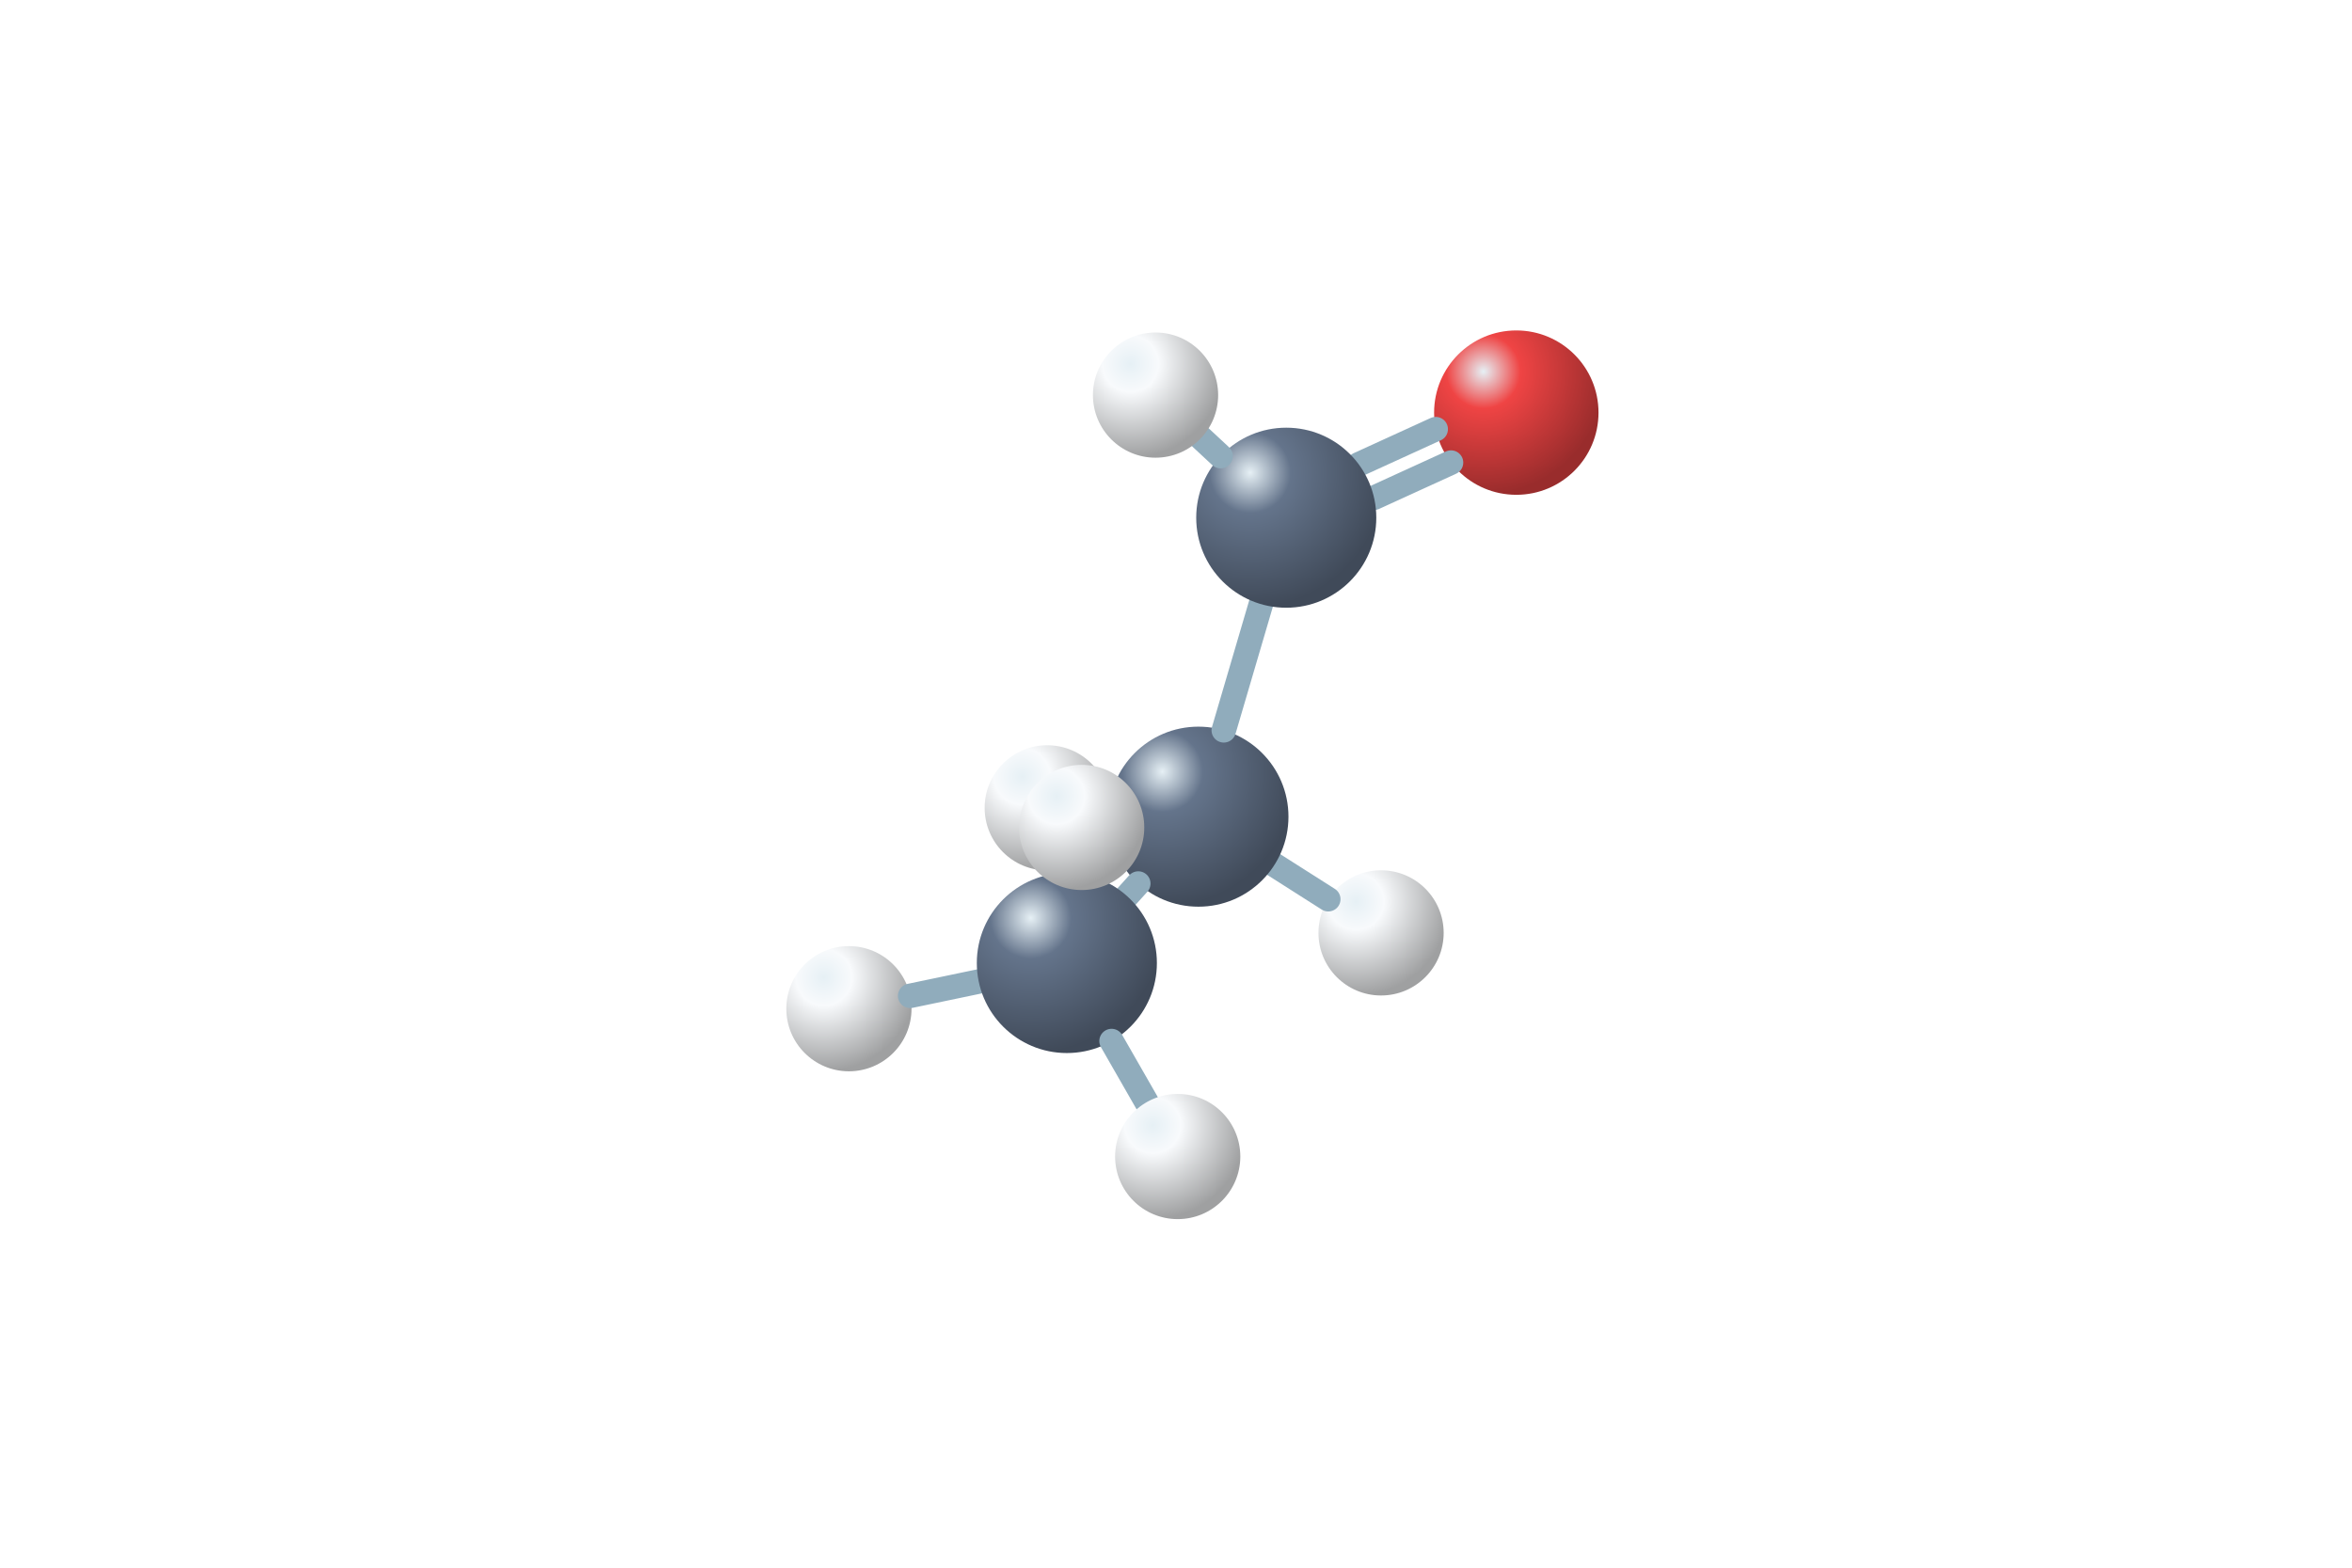
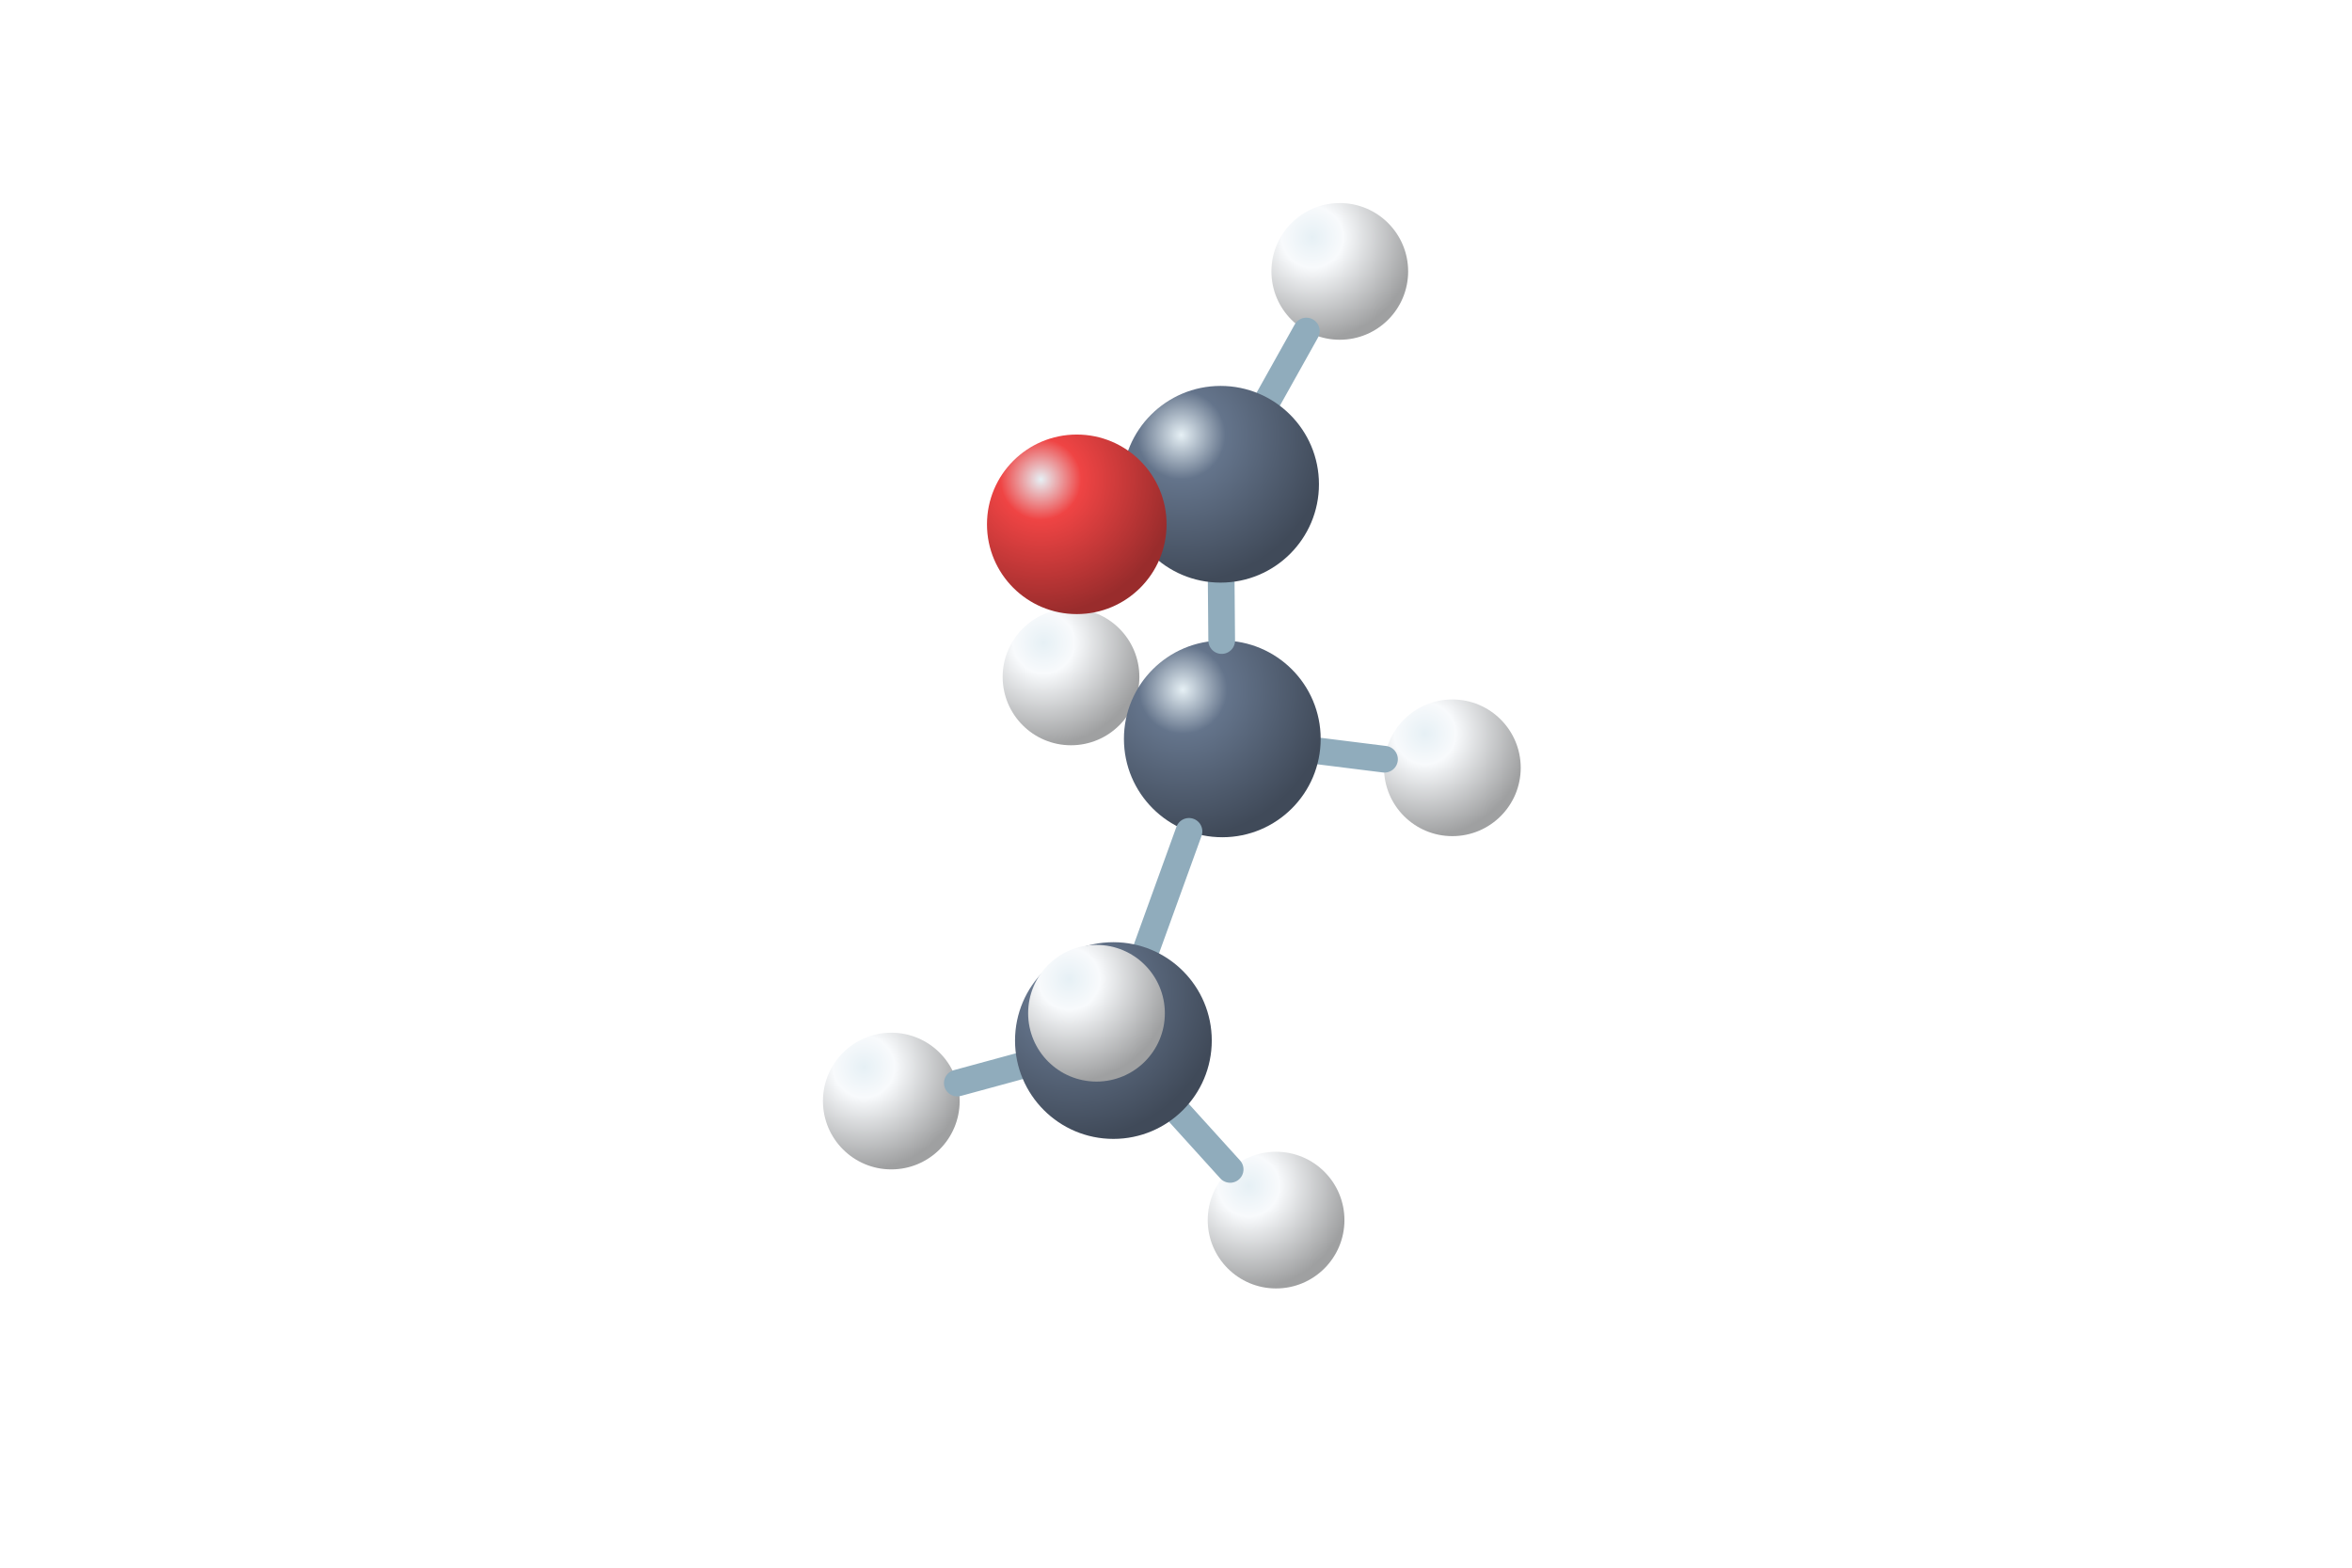
<svg xmlns="http://www.w3.org/2000/svg" viewBox="0 0 192 128">
  <defs>
    <radialGradient id="C" cx="30%" cy="25%" r="75%">
      <stop stop-color="#e6f0f5" />
      <stop offset=".3" stop-color="#64748b" />
      <stop offset="1" stop-color="#404a59" />
    </radialGradient>
    <radialGradient id="O" cx="30%" cy="25%" r="75%">
      <stop stop-color="#e6f0f5" />
      <stop offset=".3" stop-color="#ef4444" />
      <stop offset="1" stop-color="#992c2c" />
    </radialGradient>
    <radialGradient id="H" cx="30%" cy="25%" r="75%">
      <stop stop-color="#e6f0f5" />
      <stop offset=".3" stop-color="#f8fafc" />
      <stop offset="1" stop-color="#9fa0a1" />
    </radialGradient>
  </defs>
-   <circle cx="85.49" cy="65.96" r="5.11" fill="url(#H)" />
-   <circle cx="112.74" cy="76.17" r="5.11" fill="url(#H)" />
-   <path d="M104.03 70.62L108.43 73.42" stroke="#90acbc" stroke-width="2" stroke-linecap="round" />
-   <circle cx="123.78" cy="33.69" r="6.71" fill="url(#O)" />
-   <circle cx="97.83" cy="66.68" r="7.35" fill="url(#C)" />
-   <path d="M110.92 37.91L117.2 35.04" stroke="#90acbc" stroke-width="2" stroke-linecap="round" />
-   <path d="M112.17 40.64L118.45 37.77" stroke="#90acbc" stroke-width="2" stroke-linecap="round" />
-   <path d="M99.9 59.63L102.93 49.32" stroke="#90acbc" stroke-width="2" stroke-linecap="round" />
-   <circle cx="105" cy="42.27" r="7.35" fill="url(#C)" />
-   <path d="M92 73.16L92.92 72.14" stroke="#90acbc" stroke-width="2" stroke-linecap="round" />
-   <path d="M99.64 37.24L98.05 35.76" stroke="#90acbc" stroke-width="2" stroke-linecap="round" />
-   <circle cx="69.3" cy="82.36" r="5.11" fill="url(#H)" />
-   <circle cx="94.33" cy="32.26" r="5.11" fill="url(#H)" />
-   <path d="M79.9 80.14L74.3 81.31" stroke="#90acbc" stroke-width="2" stroke-linecap="round" />
-   <circle cx="87.09" cy="78.63" r="7.35" fill="url(#C)" />
-   <path d="M90.74 85L93.6 89.99" stroke="#90acbc" stroke-width="2" stroke-linecap="round" />
-   <circle cx="96.14" cy="94.43" r="5.11" fill="url(#H)" />
-   <circle cx="88.3" cy="67.56" r="5.11" fill="url(#H)" />
+   <circle cx="87.43" cy="55.27" r="5.58" fill="url(#H)" />
+   <circle cx="118.56" cy="62.69" r="5.58" fill="url(#H)" />
+   <path d="M107.74 61.33L113.02 61.99" stroke="#90acbc" stroke-width="2.18" stroke-linecap="round" />
+   <circle cx="99.78" cy="60.33" r="8.03" fill="url(#C)" />
+   <circle cx="72.76" cy="89.9" r="5.58" fill="url(#H)" />
+   <path d="M93.61 77.41L97.06 67.88" stroke="#90acbc" stroke-width="2.18" stroke-linecap="round" />
+   <path d="M83.15 87.07L78.15 88.43" stroke="#90acbc" stroke-width="2.18" stroke-linecap="round" />
+   <circle cx="104.17" cy="99.62" r="5.58" fill="url(#H)" />
+   <path d="M96.28 90.91L100.42 95.48" stroke="#90acbc" stroke-width="2.18" stroke-linecap="round" />
+   <path d="M99.73 52.3L99.69 47.56" stroke="#90acbc" stroke-width="2.18" stroke-linecap="round" />
+   <circle cx="90.89" cy="84.96" r="8.03" fill="url(#C)" />
+   <circle cx="109.37" cy="22.16" r="5.58" fill="url(#H)" />
+   <path d="M103.56 32.54L106.64 27.03" stroke="#90acbc" stroke-width="2.18" stroke-linecap="round" />
+   <circle cx="99.64" cy="39.54" r="8.03" fill="url(#C)" />
+   <circle cx="89.51" cy="82.73" r="5.58" fill="url(#H)" />
+   <circle cx="87.9" cy="42.81" r="7.33" fill="url(#O)" />
</svg>
